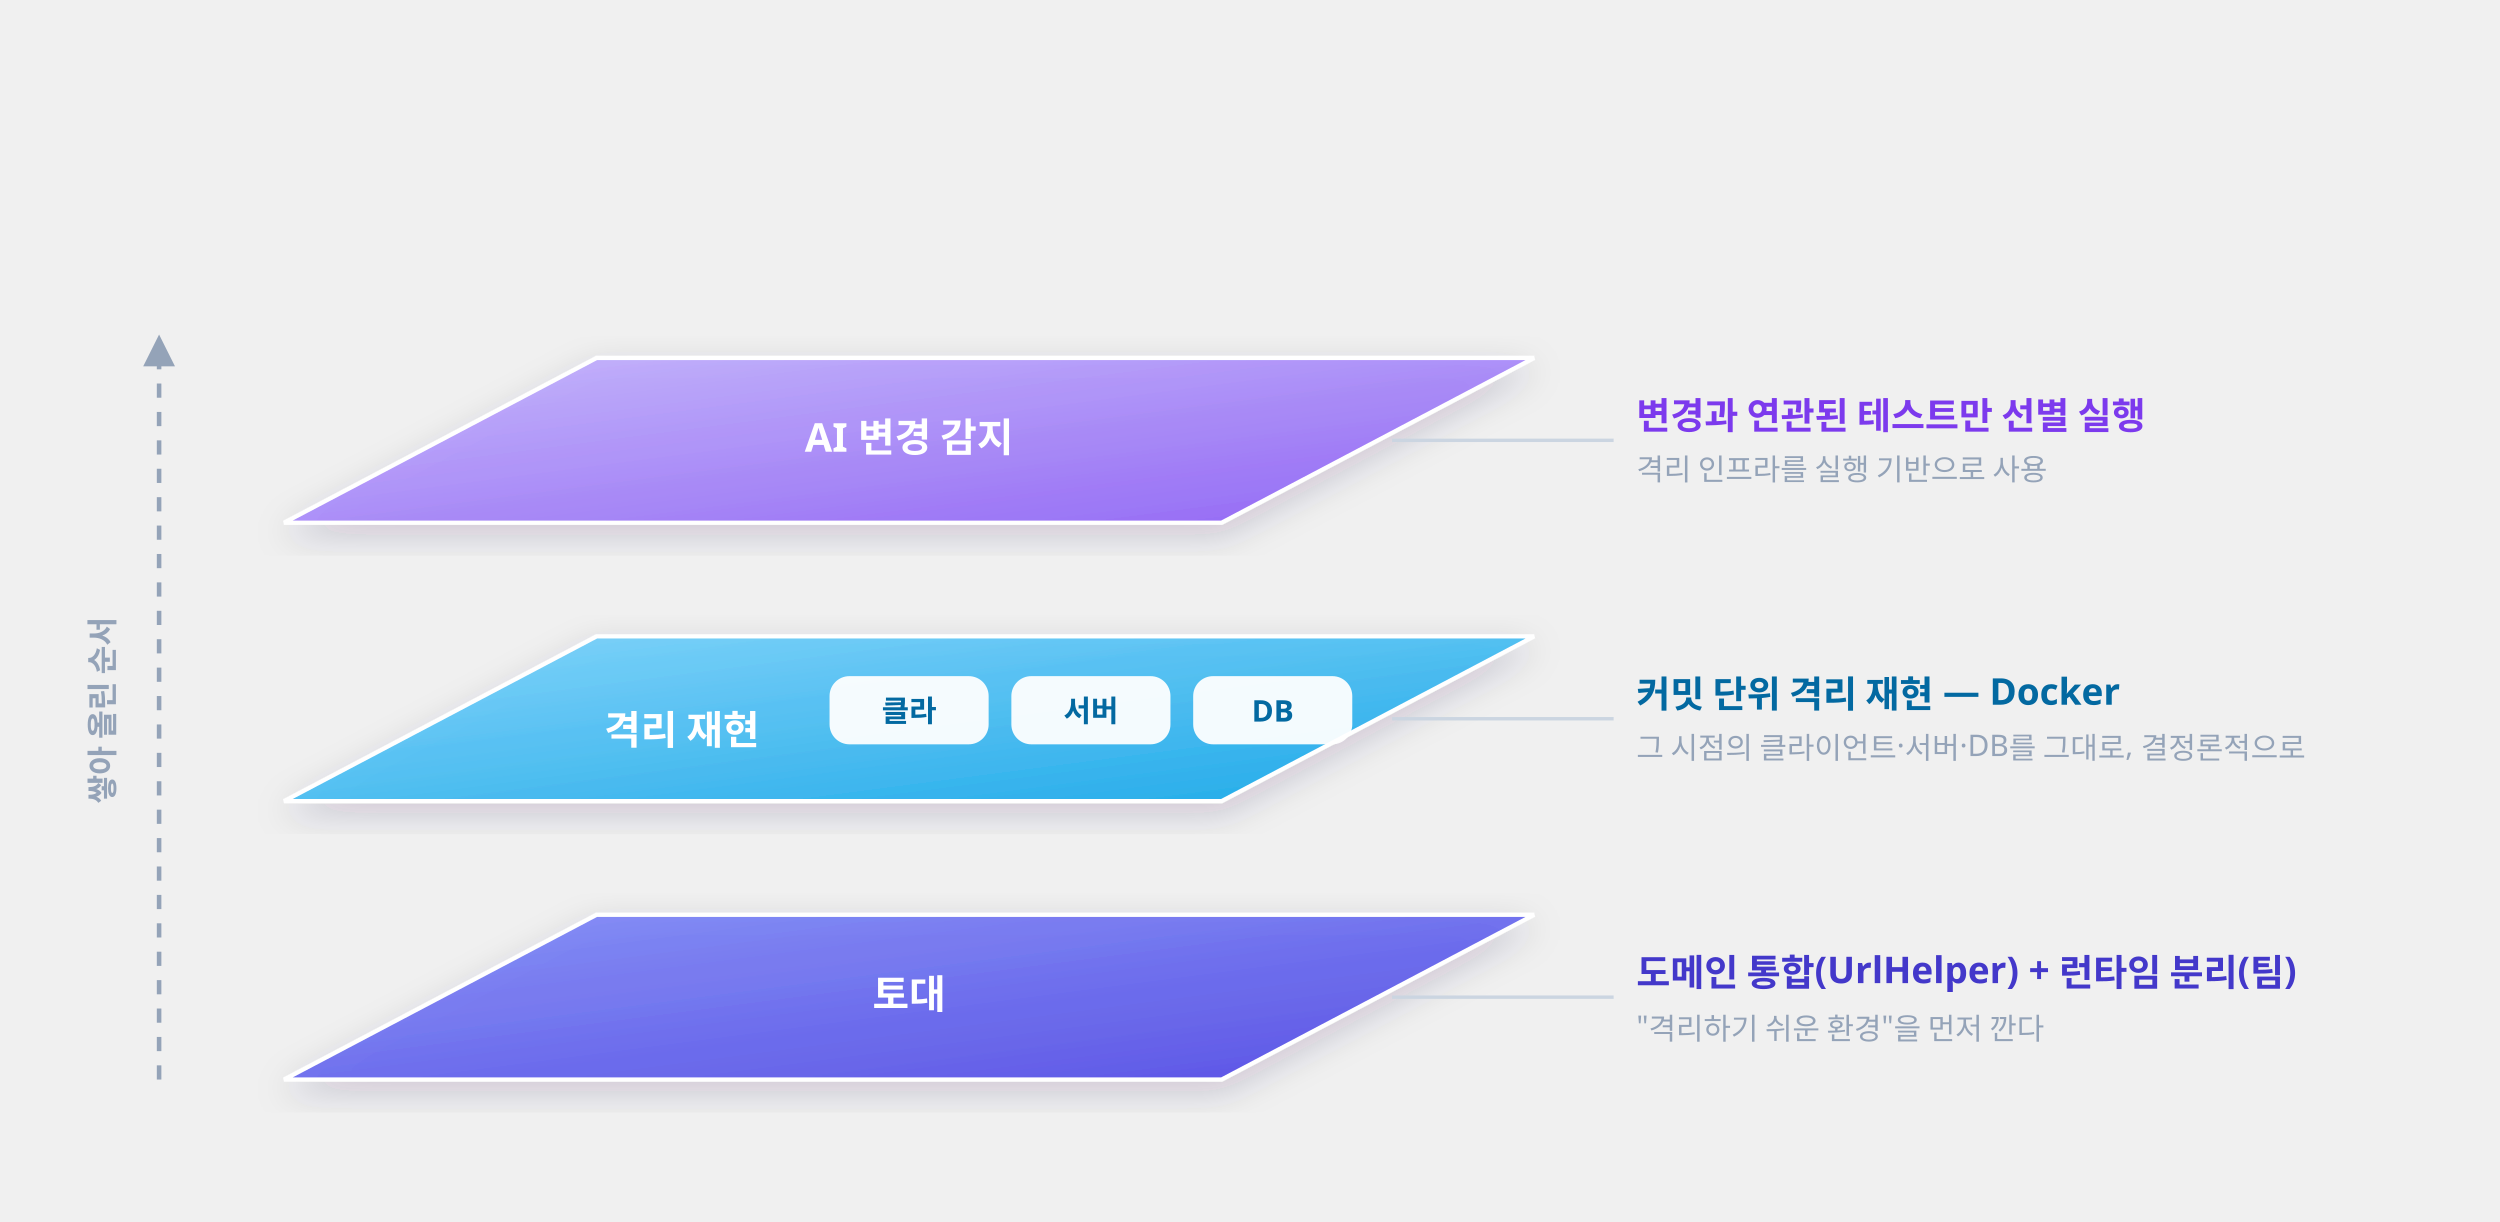
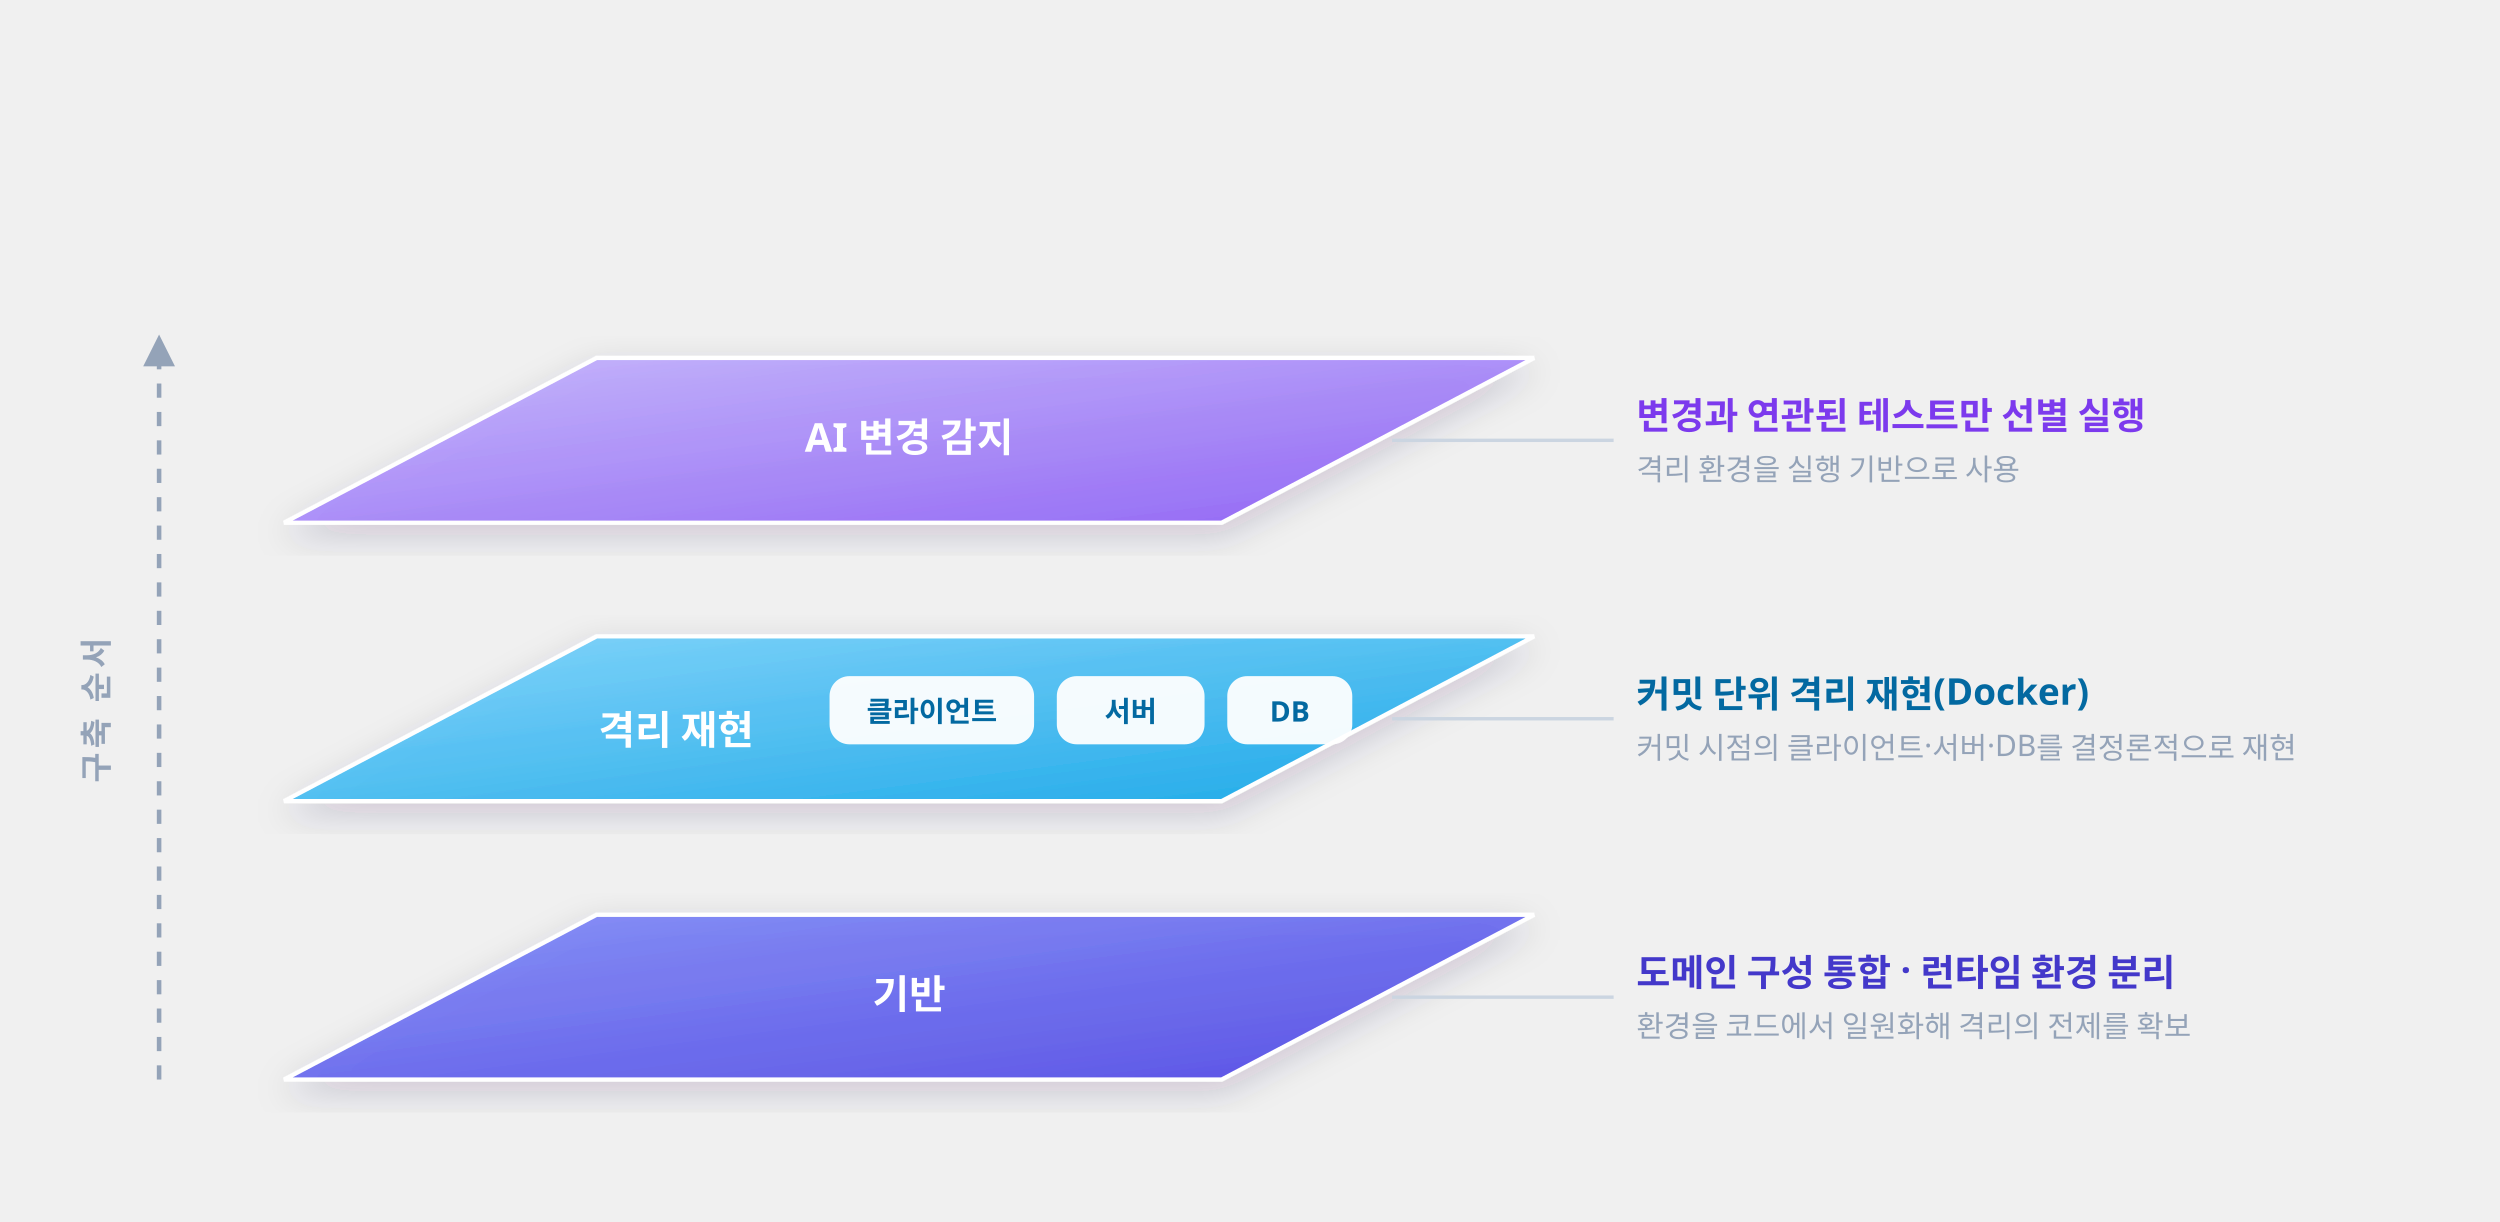
<svg xmlns="http://www.w3.org/2000/svg" viewBox="0 0 880 430" font-family="Noto Sans KR, Apple SD Gothic Neo, Malgun Gothic, sans-serif">
  <defs>
    <linearGradient id="gIndigoP" x1="0" y1="0" x2="1" y2="1">
      <stop offset="0" stop-color="#818cf8" />
      <stop offset="1" stop-color="#4f46e5" />
    </linearGradient>
    <linearGradient id="gSkyP" x1="0" y1="0" x2="1" y2="1">
      <stop offset="0" stop-color="#7dd3fc" />
      <stop offset="1" stop-color="#0ea5e9" />
    </linearGradient>
    <linearGradient id="gVioletP" x1="0" y1="0" x2="1" y2="1">
      <stop offset="0" stop-color="#c4b5fd" />
      <stop offset="1" stop-color="#8b5cf6" />
    </linearGradient>
    <filter id="fShadow" x="-20%" y="-20%" width="140%" height="140%">
      <feDropShadow dx="0" dy="4" stdDeviation="6" flood-color="#1e1b4b" flood-opacity="0.18" />
    </filter>
    <marker id="arrUp" viewBox="0 0 10 10" refX="8" refY="5" markerWidth="7" markerHeight="7" orient="auto-start-reverse">
      <path d="M0,0 L10,5 L0,10 z" fill="#94a3b8" />
    </marker>
  </defs>
  <line x1="56" y1="380" x2="56" y2="120" stroke="#94a3b8" stroke-width="1.6" stroke-dasharray="5 5" marker-end="url(#arrUp)" />
-   <text x="40" y="250" font-size="11" font-weight="600" fill="#94a3b8" text-anchor="middle" transform="rotate(-90 40 250)">쌓아 올린 순서</text>
+   <text x="38" y="250" font-size="11.5" font-weight="600" fill="#94a3b8" text-anchor="middle" letter-spacing="1.5" transform="rotate(-90 38 250)">구축 순서</text>
  <g filter="url(#fShadow)">
    <path d="M 100 380 l 110 -58 l 330 0 l -110 58 z" fill="url(#gIndigoP)" fill-opacity="0.92" stroke="#ffffff" stroke-width="1.5" />
  </g>
-   <text x="320" y="355" font-size="14" font-weight="800" fill="#ffffff" text-anchor="middle">토대</text>
+   <text x="320" y="355" font-size="14" font-weight="800" fill="#ffffff" text-anchor="middle">기반</text>
  <line x1="490" y1="351" x2="568" y2="351" stroke="#cbd5e1" stroke-width="1.2" />
-   <text x="576" y="347" font-size="13" font-weight="700" fill="#4338ca">도메인 통합(UrlHelper) + 런타임 분리(팀)</text>
-   <text x="576" y="365" font-size="10.5" fill="#94a3b8">"격리하기 쉬운 환경"을 먼저 깐다</text>
+   <text x="576" y="347" font-size="13" font-weight="700" fill="#4338ca">도메인 구성 통합 · 런타임 환경 분리</text>
+   <text x="576" y="365" font-size="10.5" fill="#94a3b8">환경을 코드에서 일원화해 격리의 전제를 확보</text>
  <g filter="url(#fShadow)">
    <path d="M 100 282 l 110 -58 l 330 0 l -110 58 z" fill="url(#gSkyP)" fill-opacity="0.92" stroke="#ffffff" stroke-width="1.5" />
  </g>
-   <text x="240" y="262" font-size="14" font-weight="800" fill="#ffffff" text-anchor="middle">격리 재현</text>
-   <rect x="292" y="238" width="56" height="24" rx="7" fill="#ffffff" fill-opacity="0.94" />
-   <text x="320" y="254" font-size="10.5" font-weight="700" fill="#0369a1" text-anchor="middle">클라</text>
-   <rect x="356" y="238" width="56" height="24" rx="7" fill="#ffffff" fill-opacity="0.94" />
-   <text x="384" y="254" font-size="10.5" font-weight="700" fill="#0369a1" text-anchor="middle">서버</text>
-   <rect x="420" y="238" width="56" height="24" rx="7" fill="#ffffff" fill-opacity="0.94" />
-   <text x="448" y="254" font-size="10.5" font-weight="700" fill="#0369a1" text-anchor="middle">DB</text>
+   <text x="238" y="262" font-size="14" font-weight="800" fill="#ffffff" text-anchor="middle">격리 재현</text>
+   <rect x="292" y="238" width="72" height="24" rx="7" fill="#ffffff" fill-opacity="0.94" />
+   <text x="328" y="254" font-size="10" font-weight="700" fill="#0369a1" text-anchor="middle">클라이언트</text>
+   <rect x="372" y="238" width="52" height="24" rx="7" fill="#ffffff" fill-opacity="0.94" />
+   <text x="398" y="254" font-size="10" font-weight="700" fill="#0369a1" text-anchor="middle">서버</text>
+   <rect x="432" y="238" width="44" height="24" rx="7" fill="#ffffff" fill-opacity="0.94" />
+   <text x="454" y="254" font-size="10" font-weight="700" fill="#0369a1" text-anchor="middle">DB</text>
  <line x1="490" y1="253" x2="568" y2="253" stroke="#cbd5e1" stroke-width="1.2" />
-   <text x="576" y="249" font-size="13" font-weight="700" fill="#0369a1">커밋 단위 격리 재현 — Docker</text>
-   <text x="576" y="267" font-size="10.5" fill="#94a3b8">그 시점의 클라이언트·서버·DB를 그대로, 결정론적으로</text>
+   <text x="576" y="249" font-size="13" font-weight="700" fill="#0369a1">커밋 단위 격리 재현(Docker)</text>
+   <text x="576" y="267" font-size="10.5" fill="#94a3b8">커밋 시점의 클라이언트·서버·DB를 결정론적으로 재현</text>
  <g filter="url(#fShadow)">
    <path d="M 100 184 l 110 -58 l 330 0 l -110 58 z" fill="url(#gVioletP)" fill-opacity="0.92" stroke="#ffffff" stroke-width="1.5" />
  </g>
  <text x="320" y="159" font-size="14" font-weight="800" fill="#ffffff" text-anchor="middle">AI 변경 감지</text>
  <line x1="490" y1="155" x2="568" y2="155" stroke="#cbd5e1" stroke-width="1.2" />
  <text x="576" y="151" font-size="13" font-weight="700" fill="#7c3aed">변경과 연관된 테스트만 선별 실행</text>
-   <text x="576" y="169" font-size="10.5" fill="#94a3b8">격리 인프라를 실행 기반으로 사용</text>
+   <text x="576" y="169" font-size="10.5" fill="#94a3b8">격리 환경을 실행 기반으로 사용</text>
</svg>
